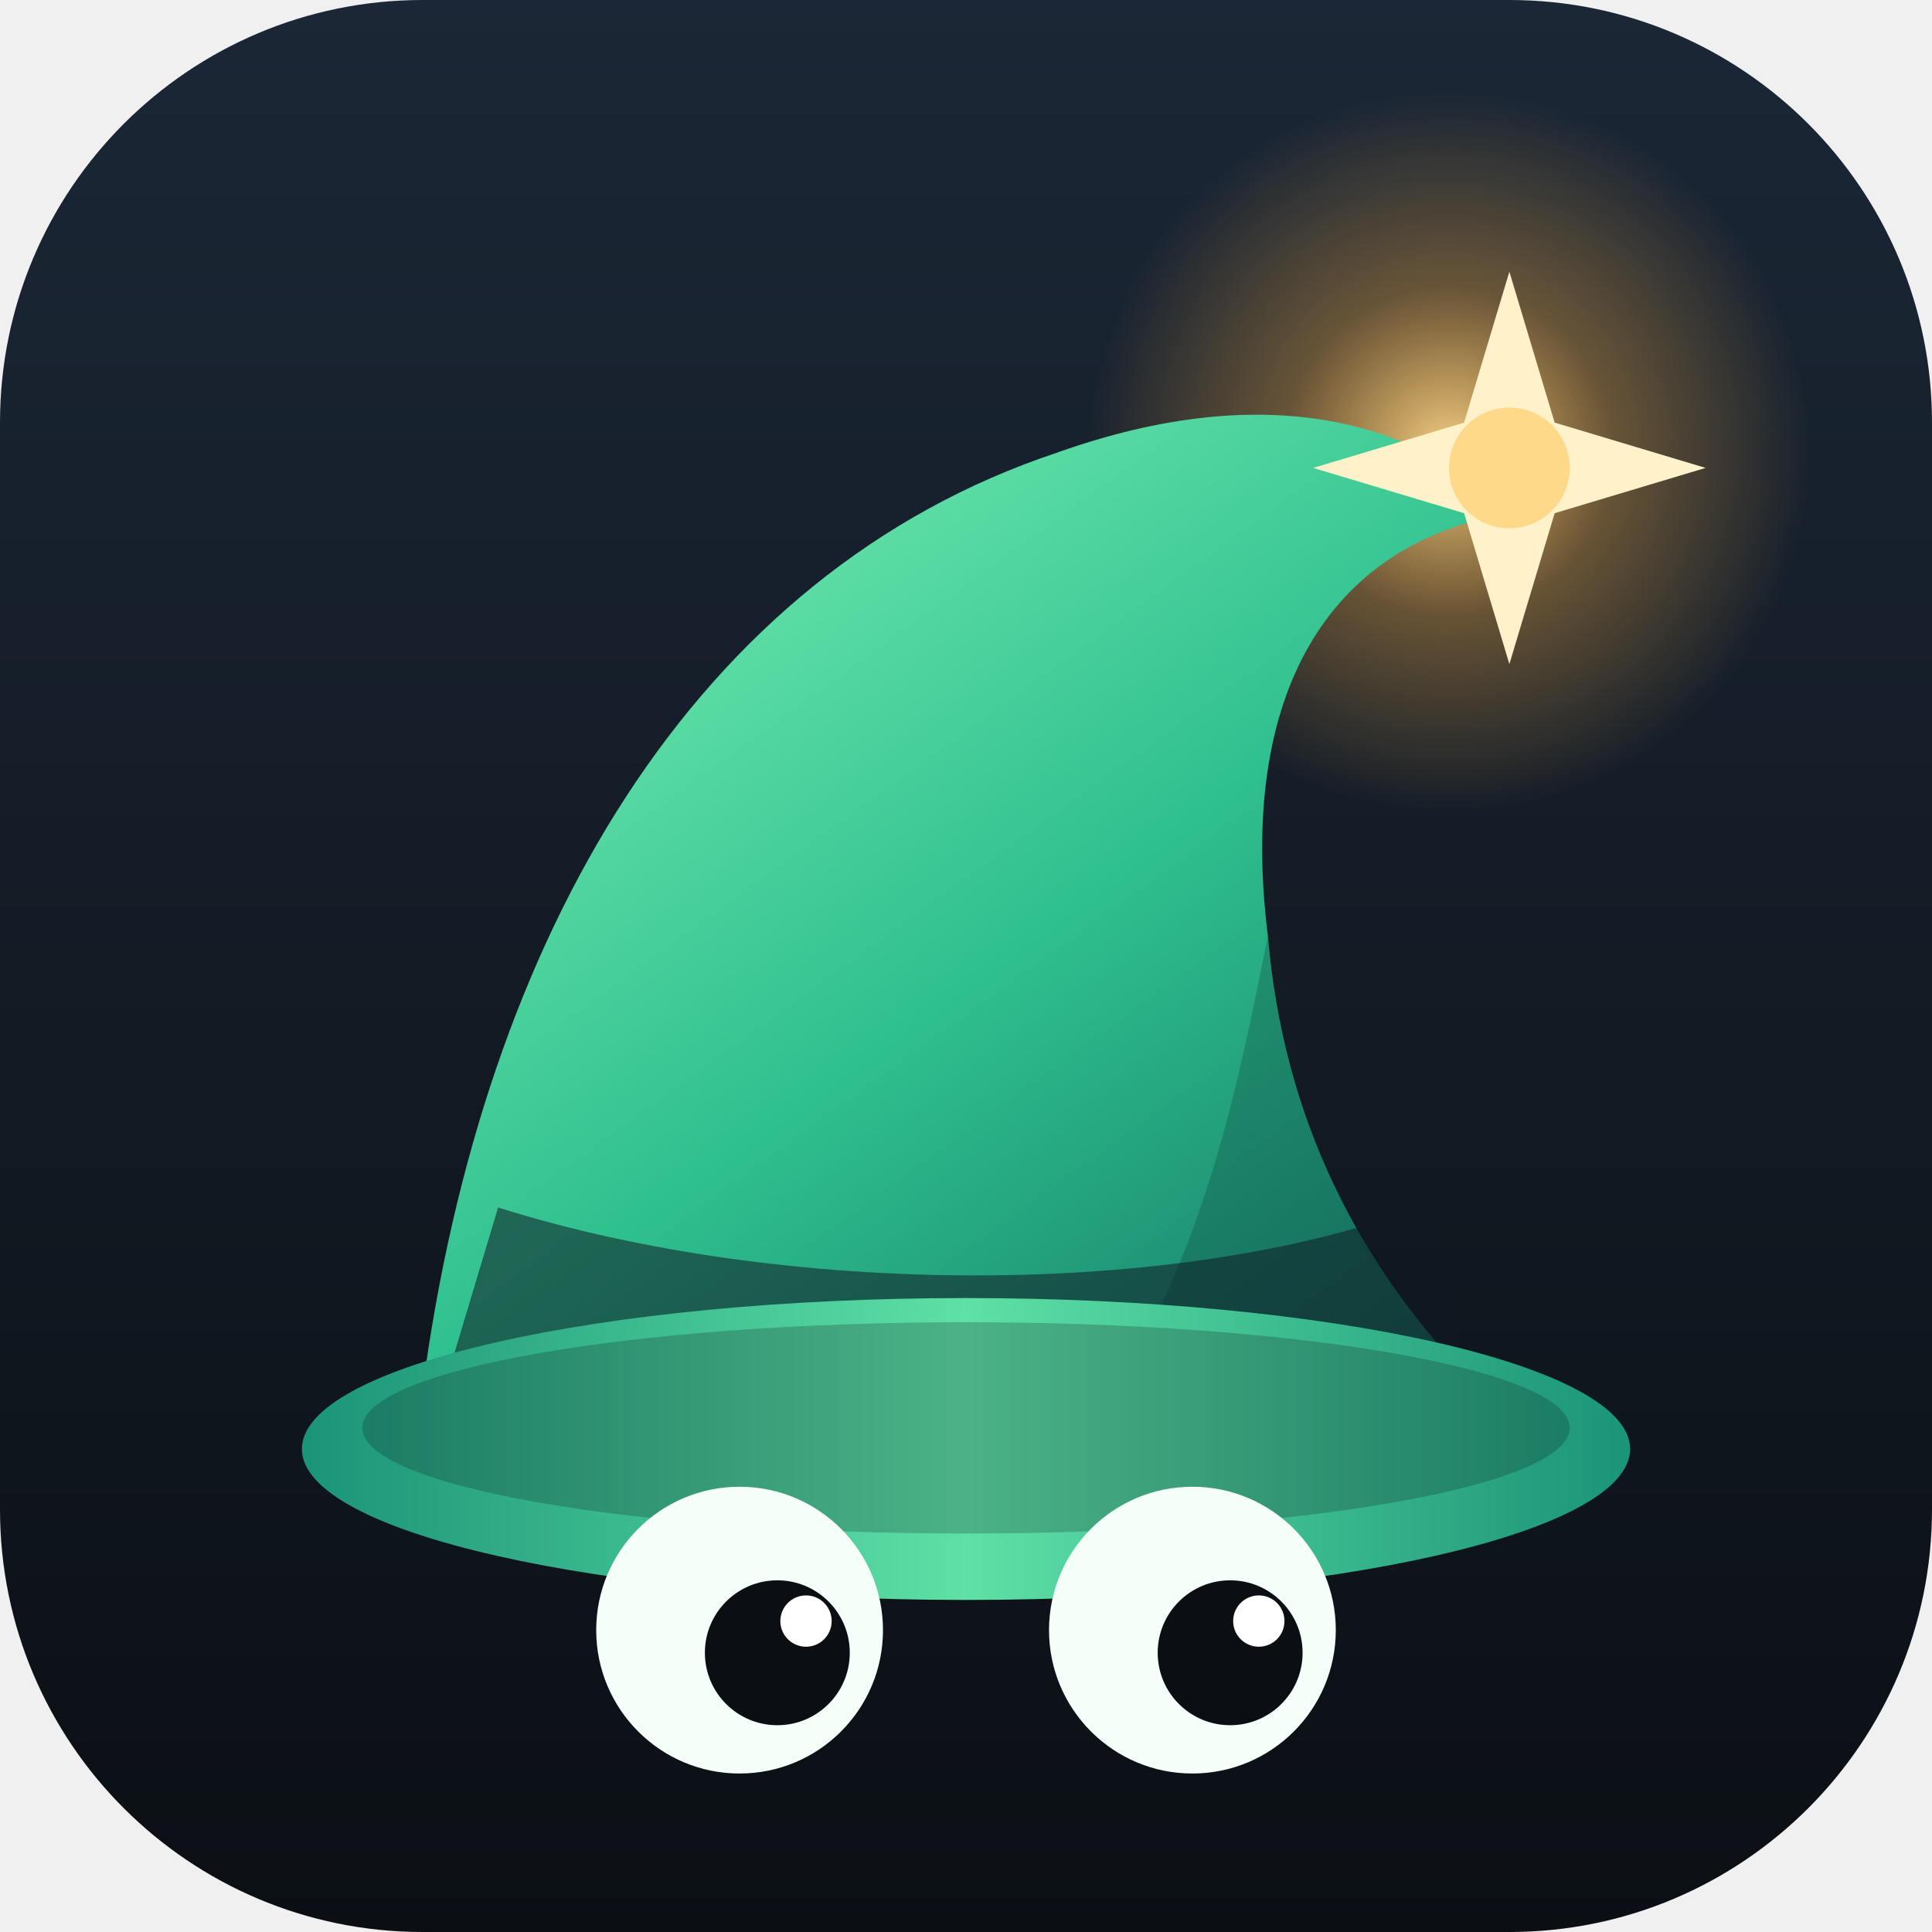
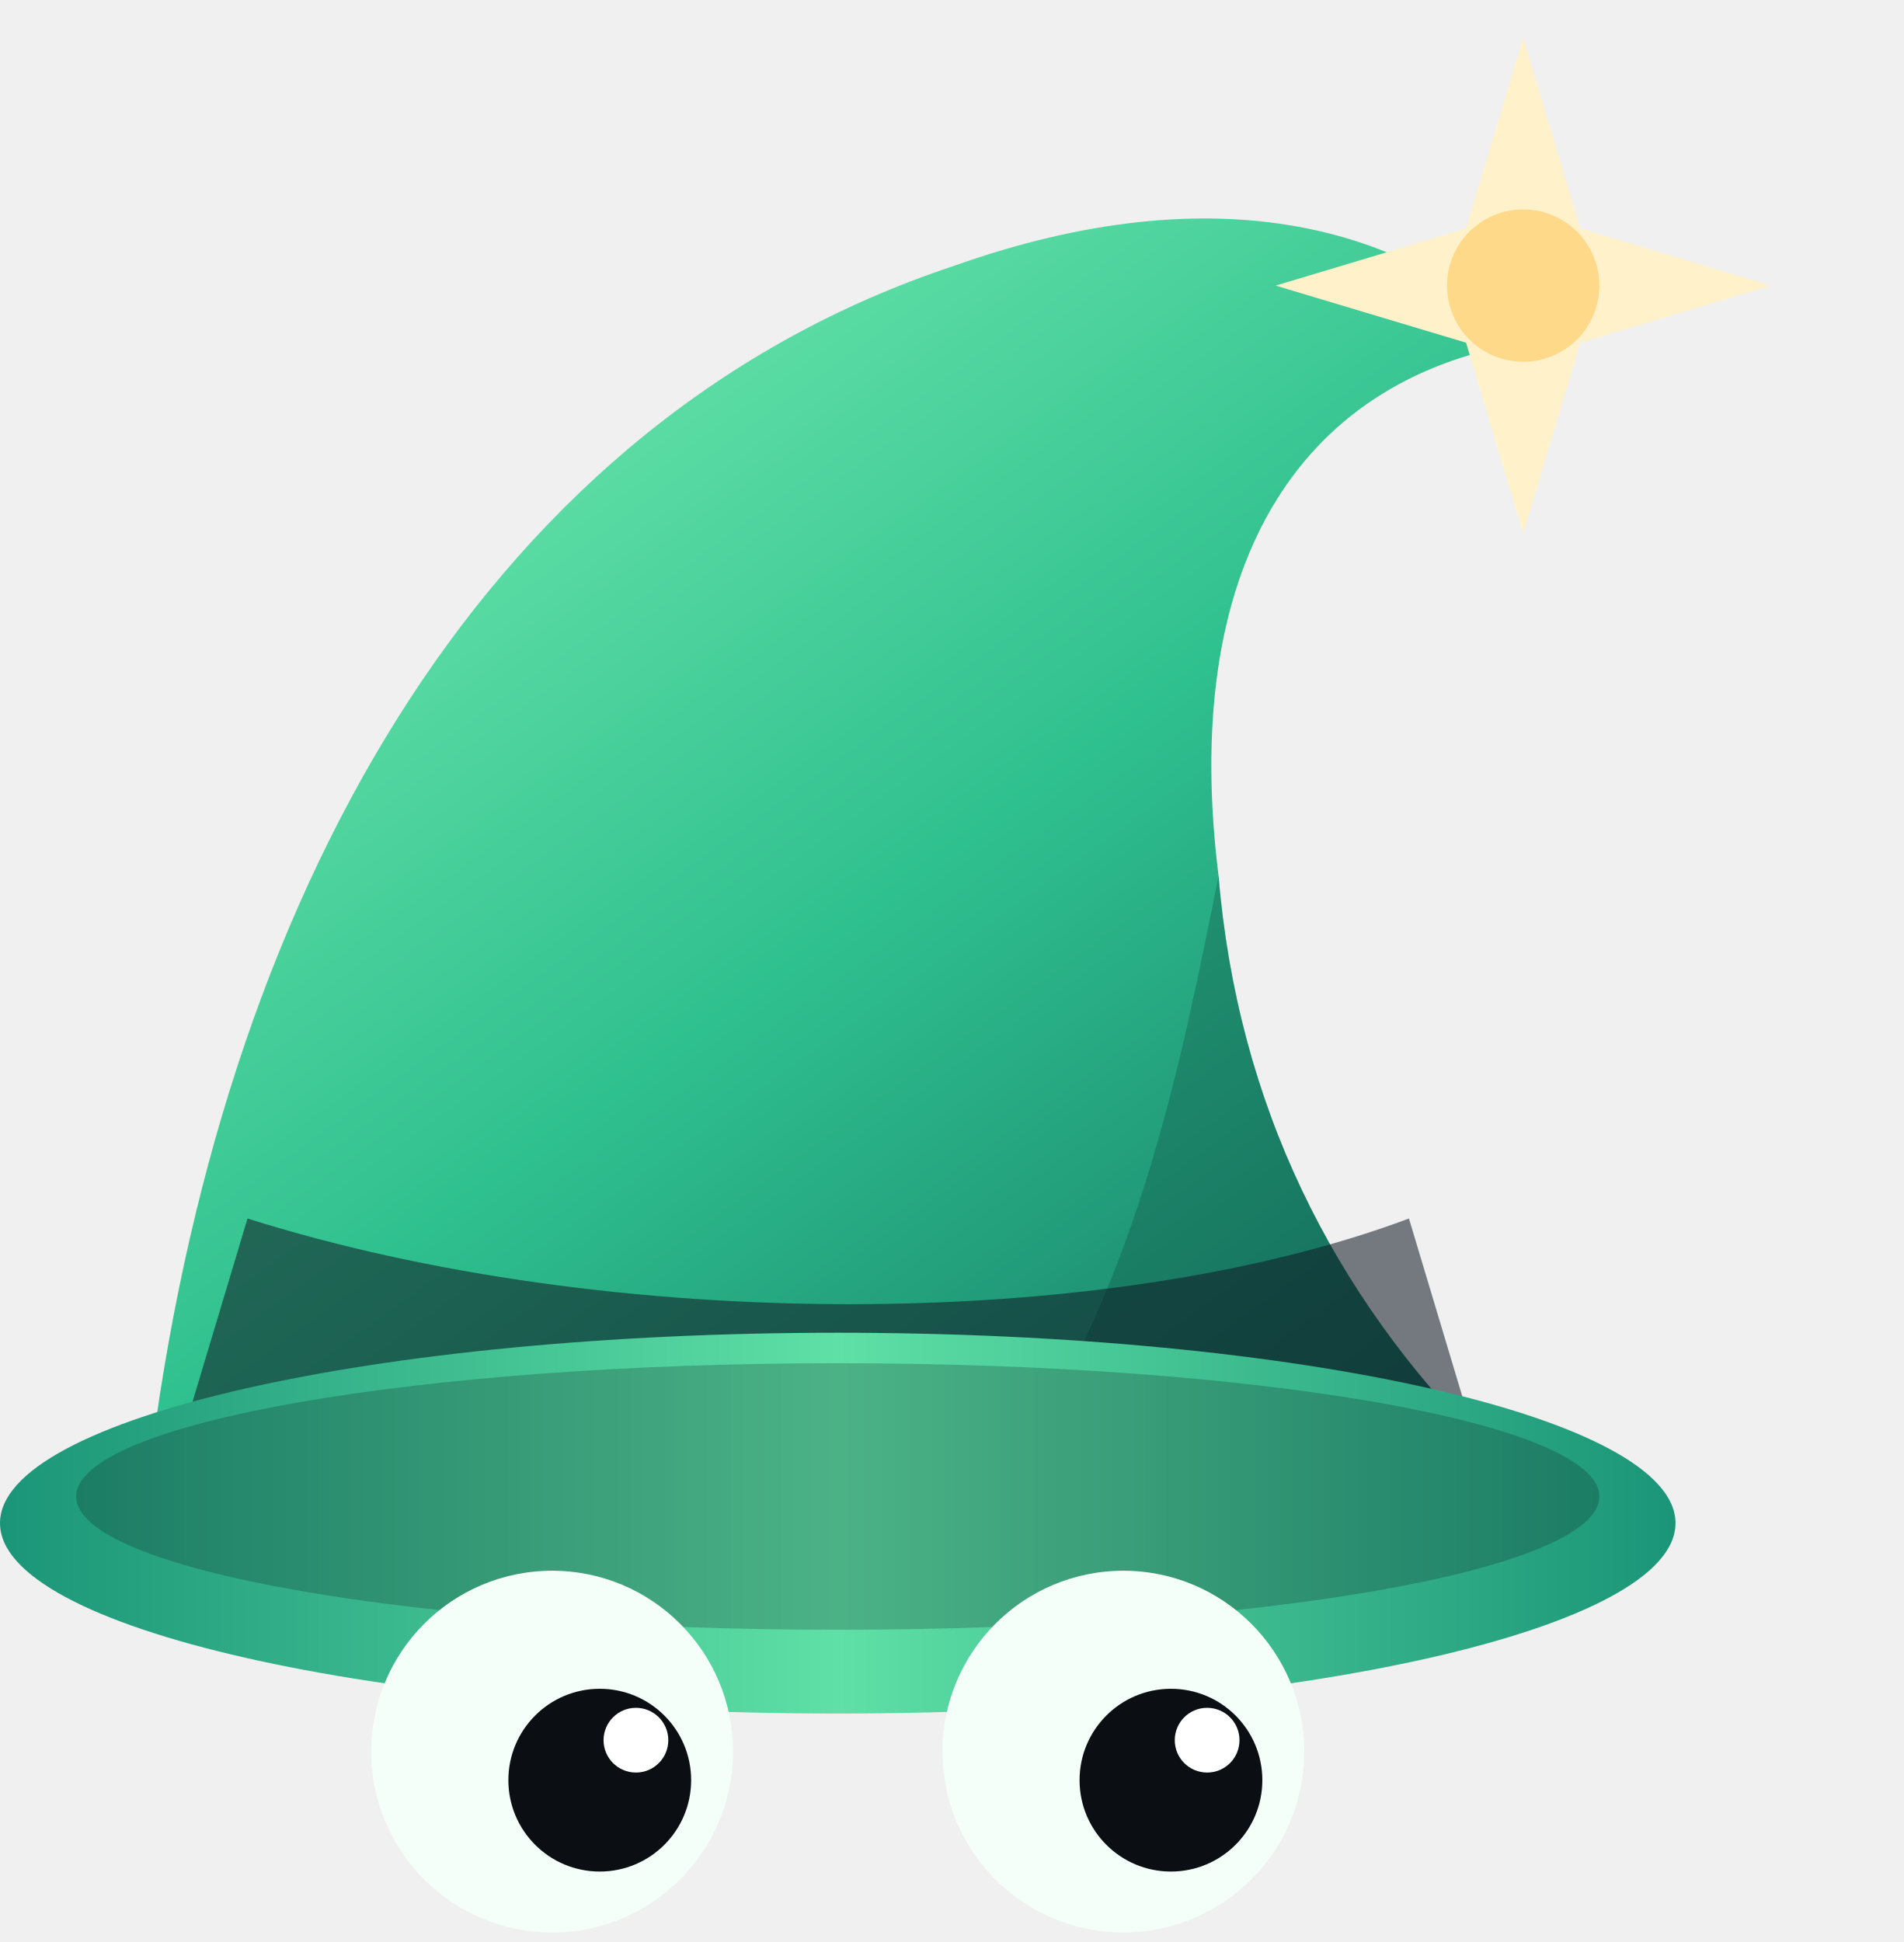
- <svg xmlns="http://www.w3.org/2000/svg" viewBox="0 0 128 128" role="img" aria-label="Lutin">
+ <svg xmlns="http://www.w3.org/2000/svg" viewBox="20 16 100 102" role="img" aria-label="Lutin">
  <defs>
-     <linearGradient id="fond" x1="0" y1="0" x2="0" y2="1">
-       <stop offset="0" stop-color="#1b2736" />
-       <stop offset="1" stop-color="#0b0f14" />
-     </linearGradient>
    <linearGradient id="chapeau" x1="0.1" y1="0" x2="0.9" y2="1">
      <stop offset="0" stop-color="#7cf0b4" />
      <stop offset="0.55" stop-color="#2fc08f" />
      <stop offset="1" stop-color="#157a66" />
    </linearGradient>
    <linearGradient id="bord" x1="0" y1="0" x2="1" y2="0">
      <stop offset="0" stop-color="#1a9477" />
      <stop offset="0.5" stop-color="#5ee0a6" />
      <stop offset="1" stop-color="#1a9477" />
    </linearGradient>
-     <radialGradient id="lueur">
-       <stop offset="0" stop-color="#ffd98a" stop-opacity="0.95" />
-       <stop offset="0.45" stop-color="#ffb347" stop-opacity="0.35" />
-       <stop offset="1" stop-color="#ffb347" stop-opacity="0" />
-     </radialGradient>
  </defs>
-   <rect width="128" height="128" rx="28" fill="url(#fond)" />
-   <circle cx="96" cy="30" r="24" fill="url(#lueur)" />
  <path d="M28 92 C32 62 46 38 70 30 C84 25 94 28 100 34 C88 36 82 46 84 62 C85 74 90 84 98 92 Z" fill="url(#chapeau)" />
  <path d="M84 62 C85 74 90 84 98 92 L74 92 C80 82 82 72 84 62 Z" fill="#0b3d36" opacity="0.28" />
  <path d="M33 80 C52 86 78 86 94 80 L97 90 C78 97 48 97 30 90 Z" fill="#0e1722" opacity="0.55" />
  <ellipse cx="64" cy="96" rx="44" ry="10" fill="url(#bord)" />
  <ellipse cx="64" cy="94.6" rx="40" ry="7" fill="#0b0f14" opacity="0.22" />
  <circle cx="49" cy="108" r="9.5" fill="#f4fff9" />
  <circle cx="79" cy="108" r="9.5" fill="#f4fff9" />
  <circle cx="51.5" cy="109.5" r="4.8" fill="#0b0f14" />
  <circle cx="81.5" cy="109.5" r="4.8" fill="#0b0f14" />
  <circle cx="53.4" cy="107.4" r="1.7" fill="#ffffff" />
  <circle cx="83.4" cy="107.4" r="1.7" fill="#ffffff" />
  <path d="M100 18 L103 28 L113 31 L103 34 L100 44 L97 34 L87 31 L97 28 Z" fill="#fff1c9" />
  <circle cx="100" cy="31" r="4" fill="#ffd98a" />
</svg>
